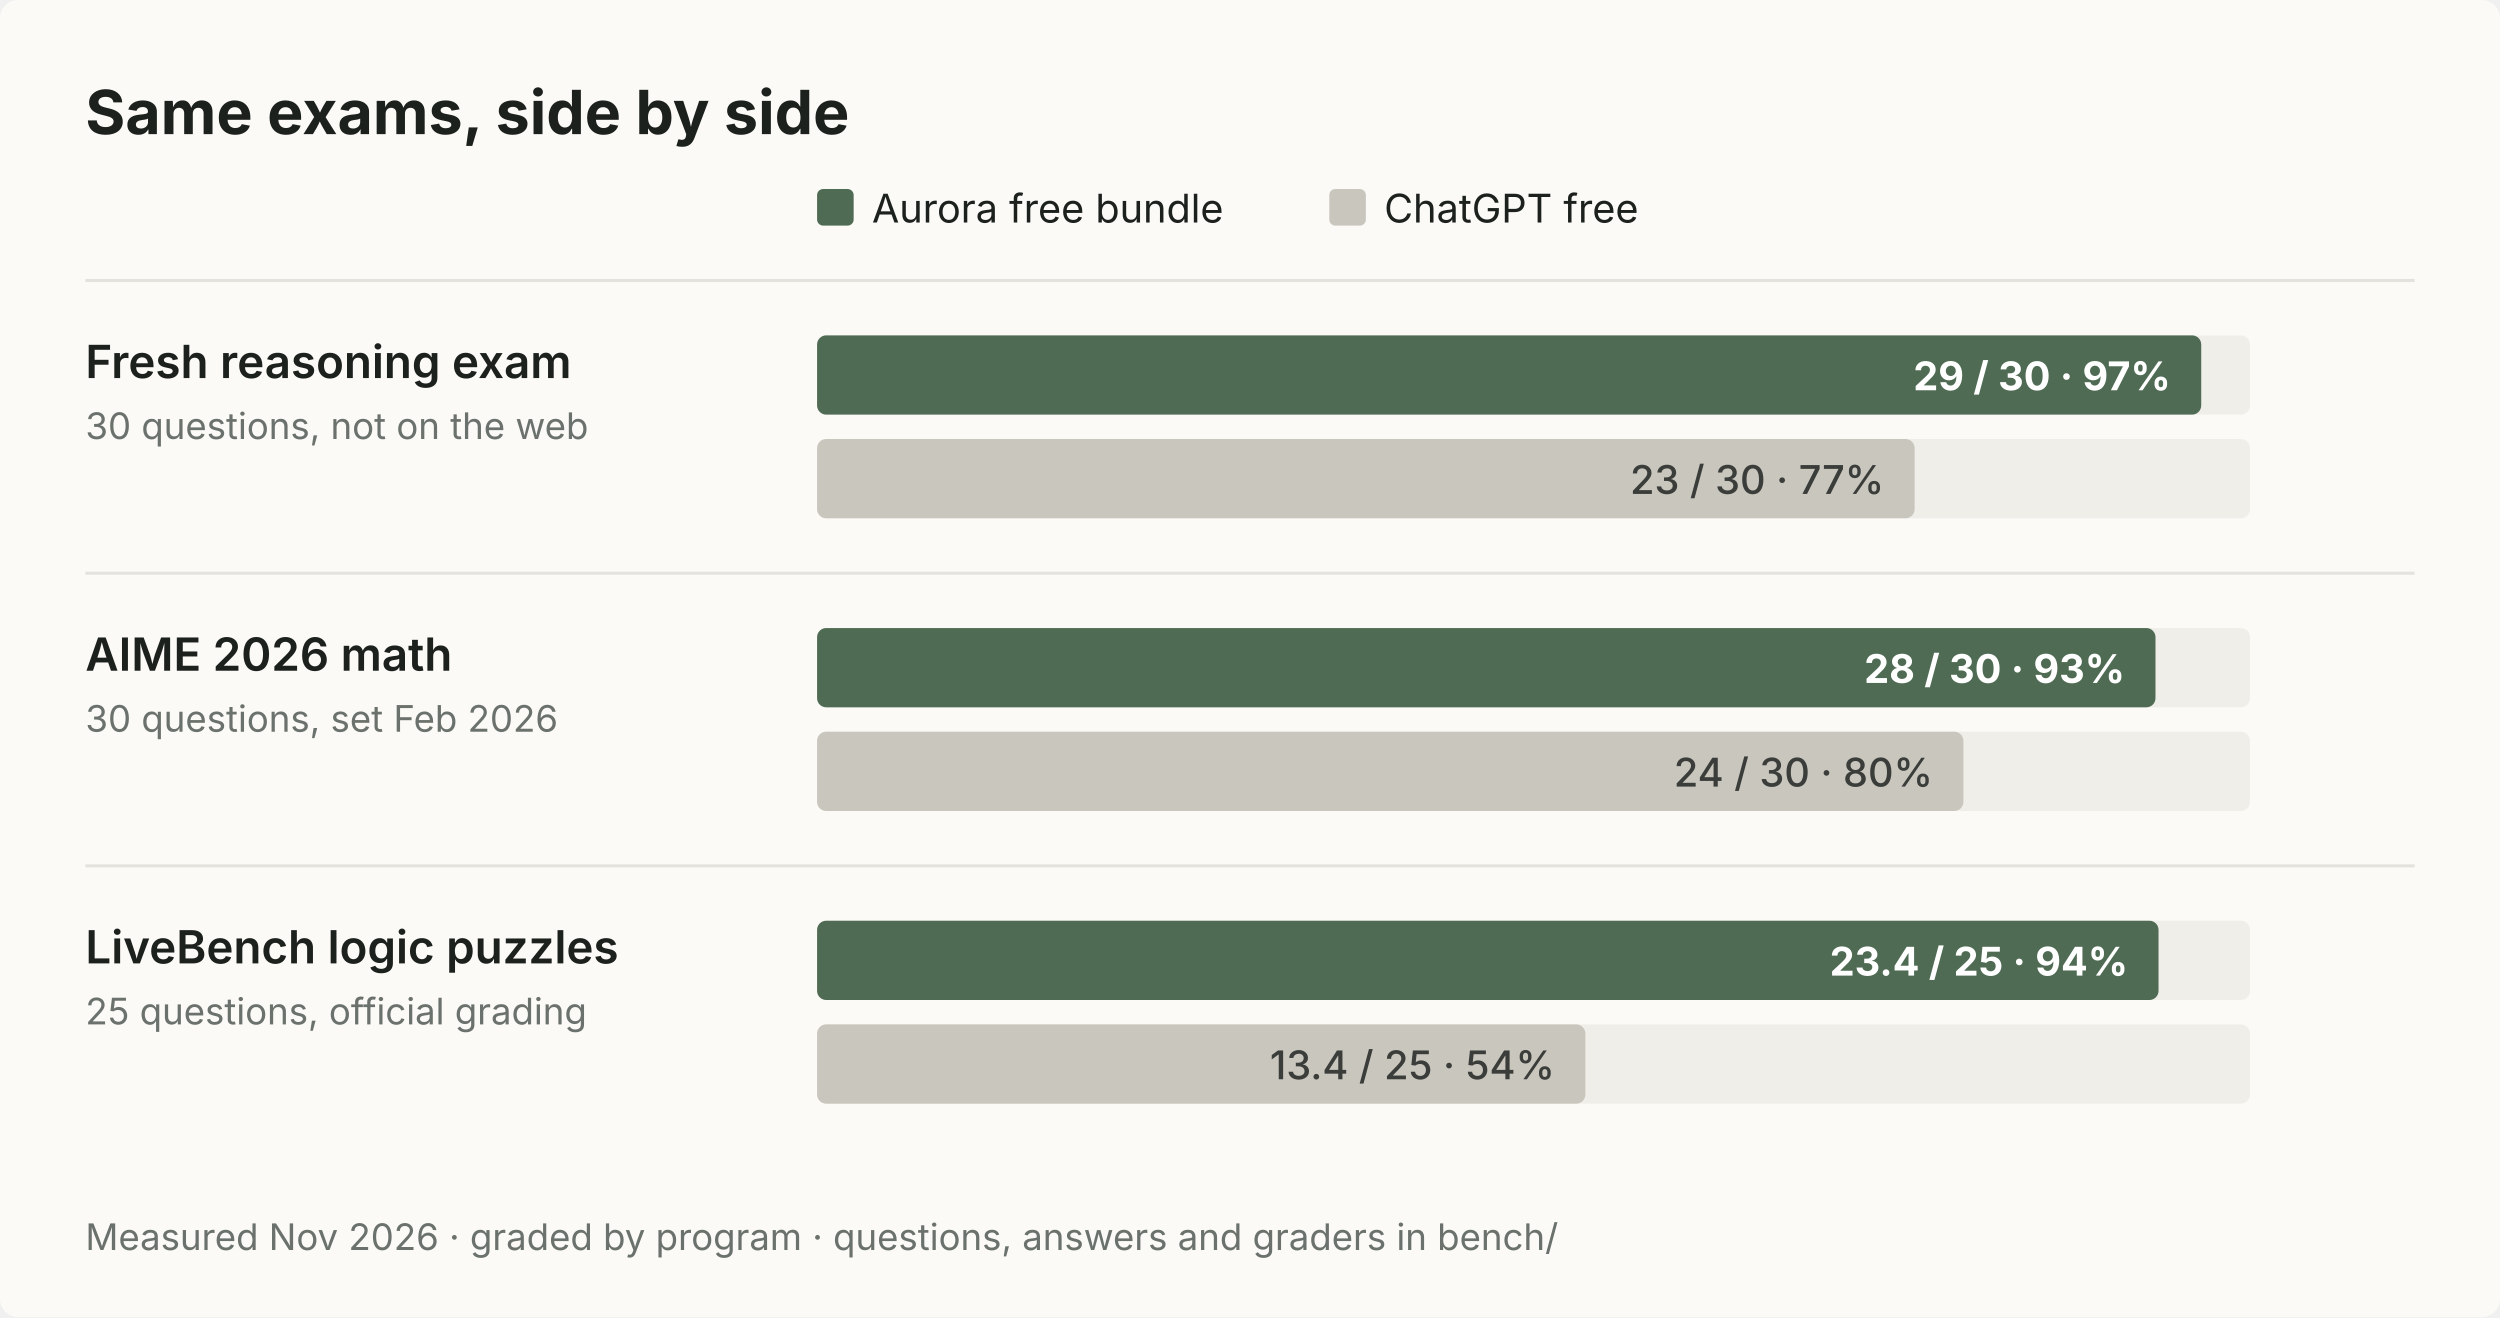
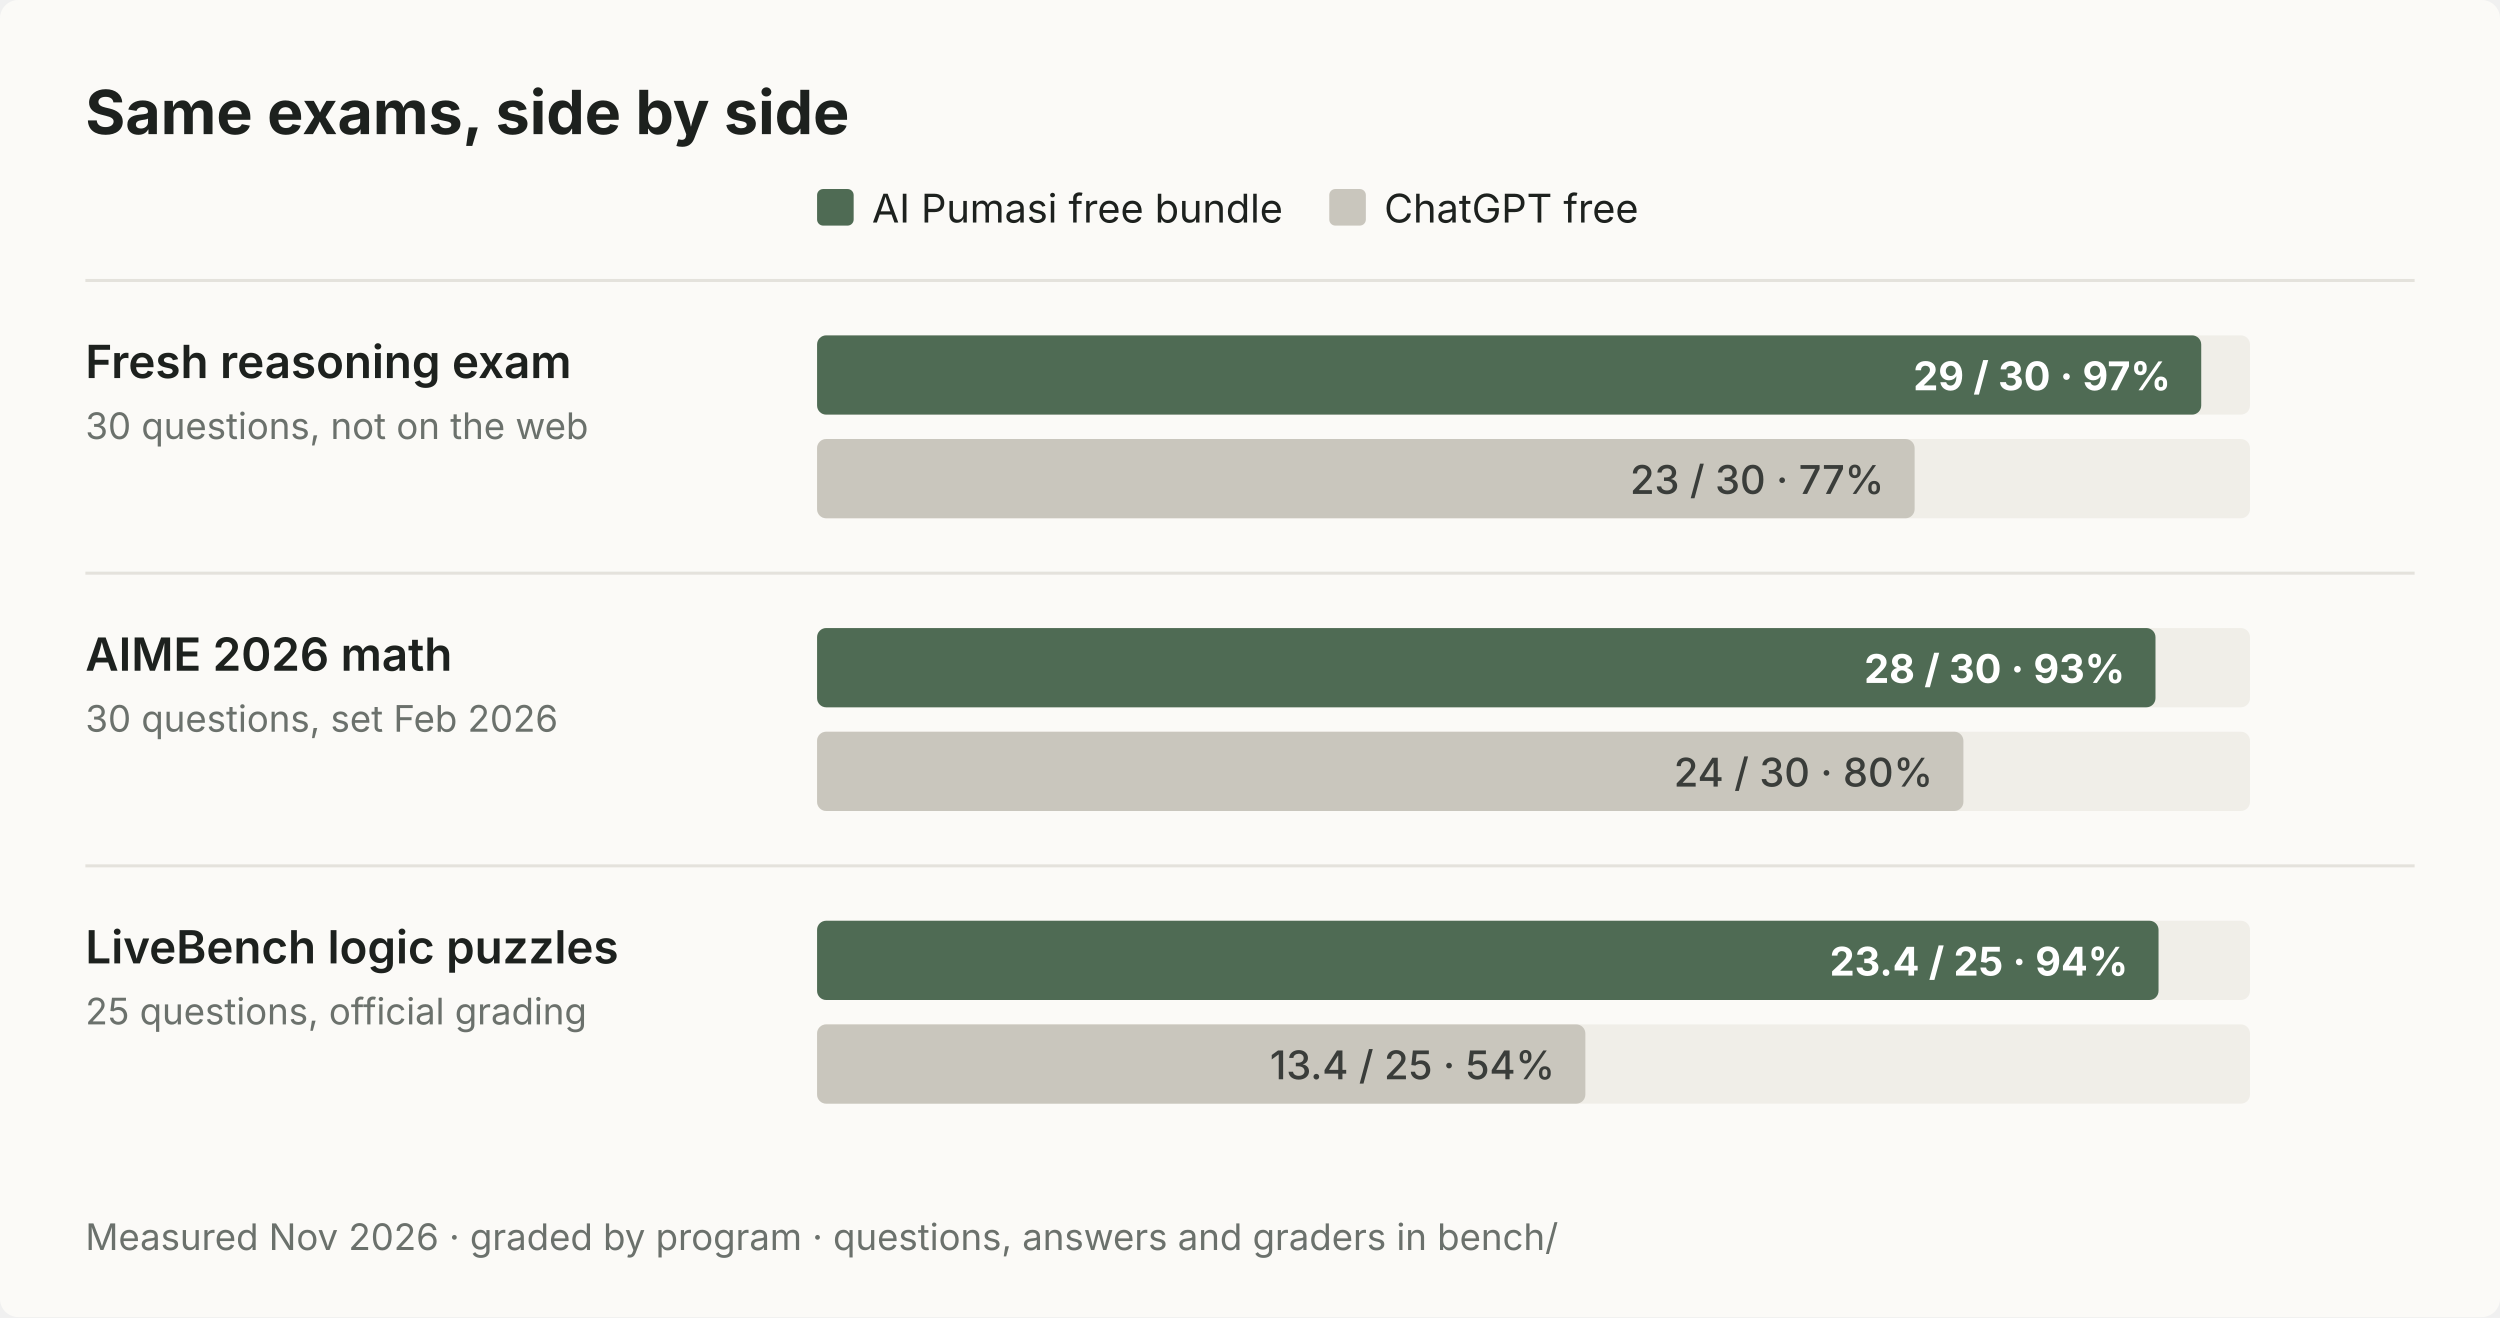
<svg xmlns="http://www.w3.org/2000/svg" width="820" height="432" viewBox="0 0 820 432" font-family="-apple-system,BlinkMacSystemFont,'Segoe UI','Apple SD Gothic Neo','Malgun Gothic',sans-serif">
  <style>
.bg{fill:#fbfaf7}.ink{fill:#1d211e}.mute{fill:#6b716c}.rule{stroke:#e4e2dc}.a{fill:#4f6b54}.b{fill:#c9c6bd}.va{fill:#ffffff}.vb{fill:#3a3d3a}.track{fill:#f0eee8}
@media (prefers-color-scheme: dark){.bg{fill:#161917}.ink{fill:#e9ebe7}.mute{fill:#9aa19b}.rule{stroke:#2b302c}.a{fill:#8fb196}.b{fill:#4a4e4a}.va{fill:#101311}.vb{fill:#e9ebe7}.track{fill:#1f2320}}
</style>
  <rect class="bg" width="820" height="432" rx="6" />
  <text class="ink" x="28" y="44" font-size="20" font-weight="700">Same exams, side by side</text>
  <rect class="a" x="268" y="62" width="12" height="12" rx="2" />
-   <text class="ink" x="286" y="73" font-size="13">Aurora free bundle</text>
+   <text class="ink" x="286" y="73" font-size="13">AI Pumasi free bundle</text>
  <rect class="b" x="436" y="62" width="12" height="12" rx="2" />
  <text class="ink" x="454" y="73" font-size="13">ChatGPT free</text>
  <line class="rule" x1="28" x2="792" y1="92" y2="92" />
  <text class="ink" x="28" y="124" font-size="15" font-weight="600">Fresh reasoning exam</text>
  <text class="mute" x="28" y="144" font-size="12">30 questions, not on the web</text>
  <rect class="track" x="268" y="110" width="470" height="26" rx="3" />
  <rect class="a" x="268" y="110" width="454" height="26" rx="3" />
  <text class="va" x="712" y="128" font-size="13" font-weight="700" text-anchor="end">29 / 30 · 97%</text>
  <rect class="track" x="268" y="144" width="470" height="26" rx="3" />
  <rect class="b" x="268" y="144" width="360" height="26" rx="3" />
  <text class="vb" x="618" y="162" font-size="13" font-weight="500" text-anchor="end">23 / 30 · 77%</text>
  <line class="rule" x1="28" x2="792" y1="188" y2="188" />
  <text class="ink" x="28" y="220" font-size="15" font-weight="600">AIME 2026 math</text>
  <text class="mute" x="28" y="240" font-size="12">30 questions, set Feb 2026</text>
  <rect class="track" x="268" y="206" width="470" height="26" rx="3" />
  <rect class="a" x="268" y="206" width="439" height="26" rx="3" />
  <text class="va" x="697" y="224" font-size="13" font-weight="700" text-anchor="end">28 / 30 · 93%</text>
  <rect class="track" x="268" y="240" width="470" height="26" rx="3" />
  <rect class="b" x="268" y="240" width="376" height="26" rx="3" />
  <text class="vb" x="634" y="258" font-size="13" font-weight="500" text-anchor="end">24 / 30 · 80%</text>
  <line class="rule" x1="28" x2="792" y1="284" y2="284" />
  <text class="ink" x="28" y="316" font-size="15" font-weight="600">LiveBench logic puzzles</text>
  <text class="mute" x="28" y="336" font-size="12">25 questions, official grading</text>
  <rect class="track" x="268" y="302" width="470" height="26" rx="3" />
  <rect class="a" x="268" y="302" width="440" height="26" rx="3" />
  <text class="va" x="698" y="320" font-size="13" font-weight="700" text-anchor="end">23.4 / 25 · 94%</text>
  <rect class="track" x="268" y="336" width="470" height="26" rx="3" />
  <rect class="b" x="268" y="336" width="252" height="26" rx="3" />
  <text class="vb" x="510" y="354" font-size="13" font-weight="500" text-anchor="end">13.4 / 25 · 54%</text>
  <text class="mute" x="28" y="410" font-size="12">Measured Nov 2026 · graded by program · questions, answers and graders in bench/</text>
</svg>
